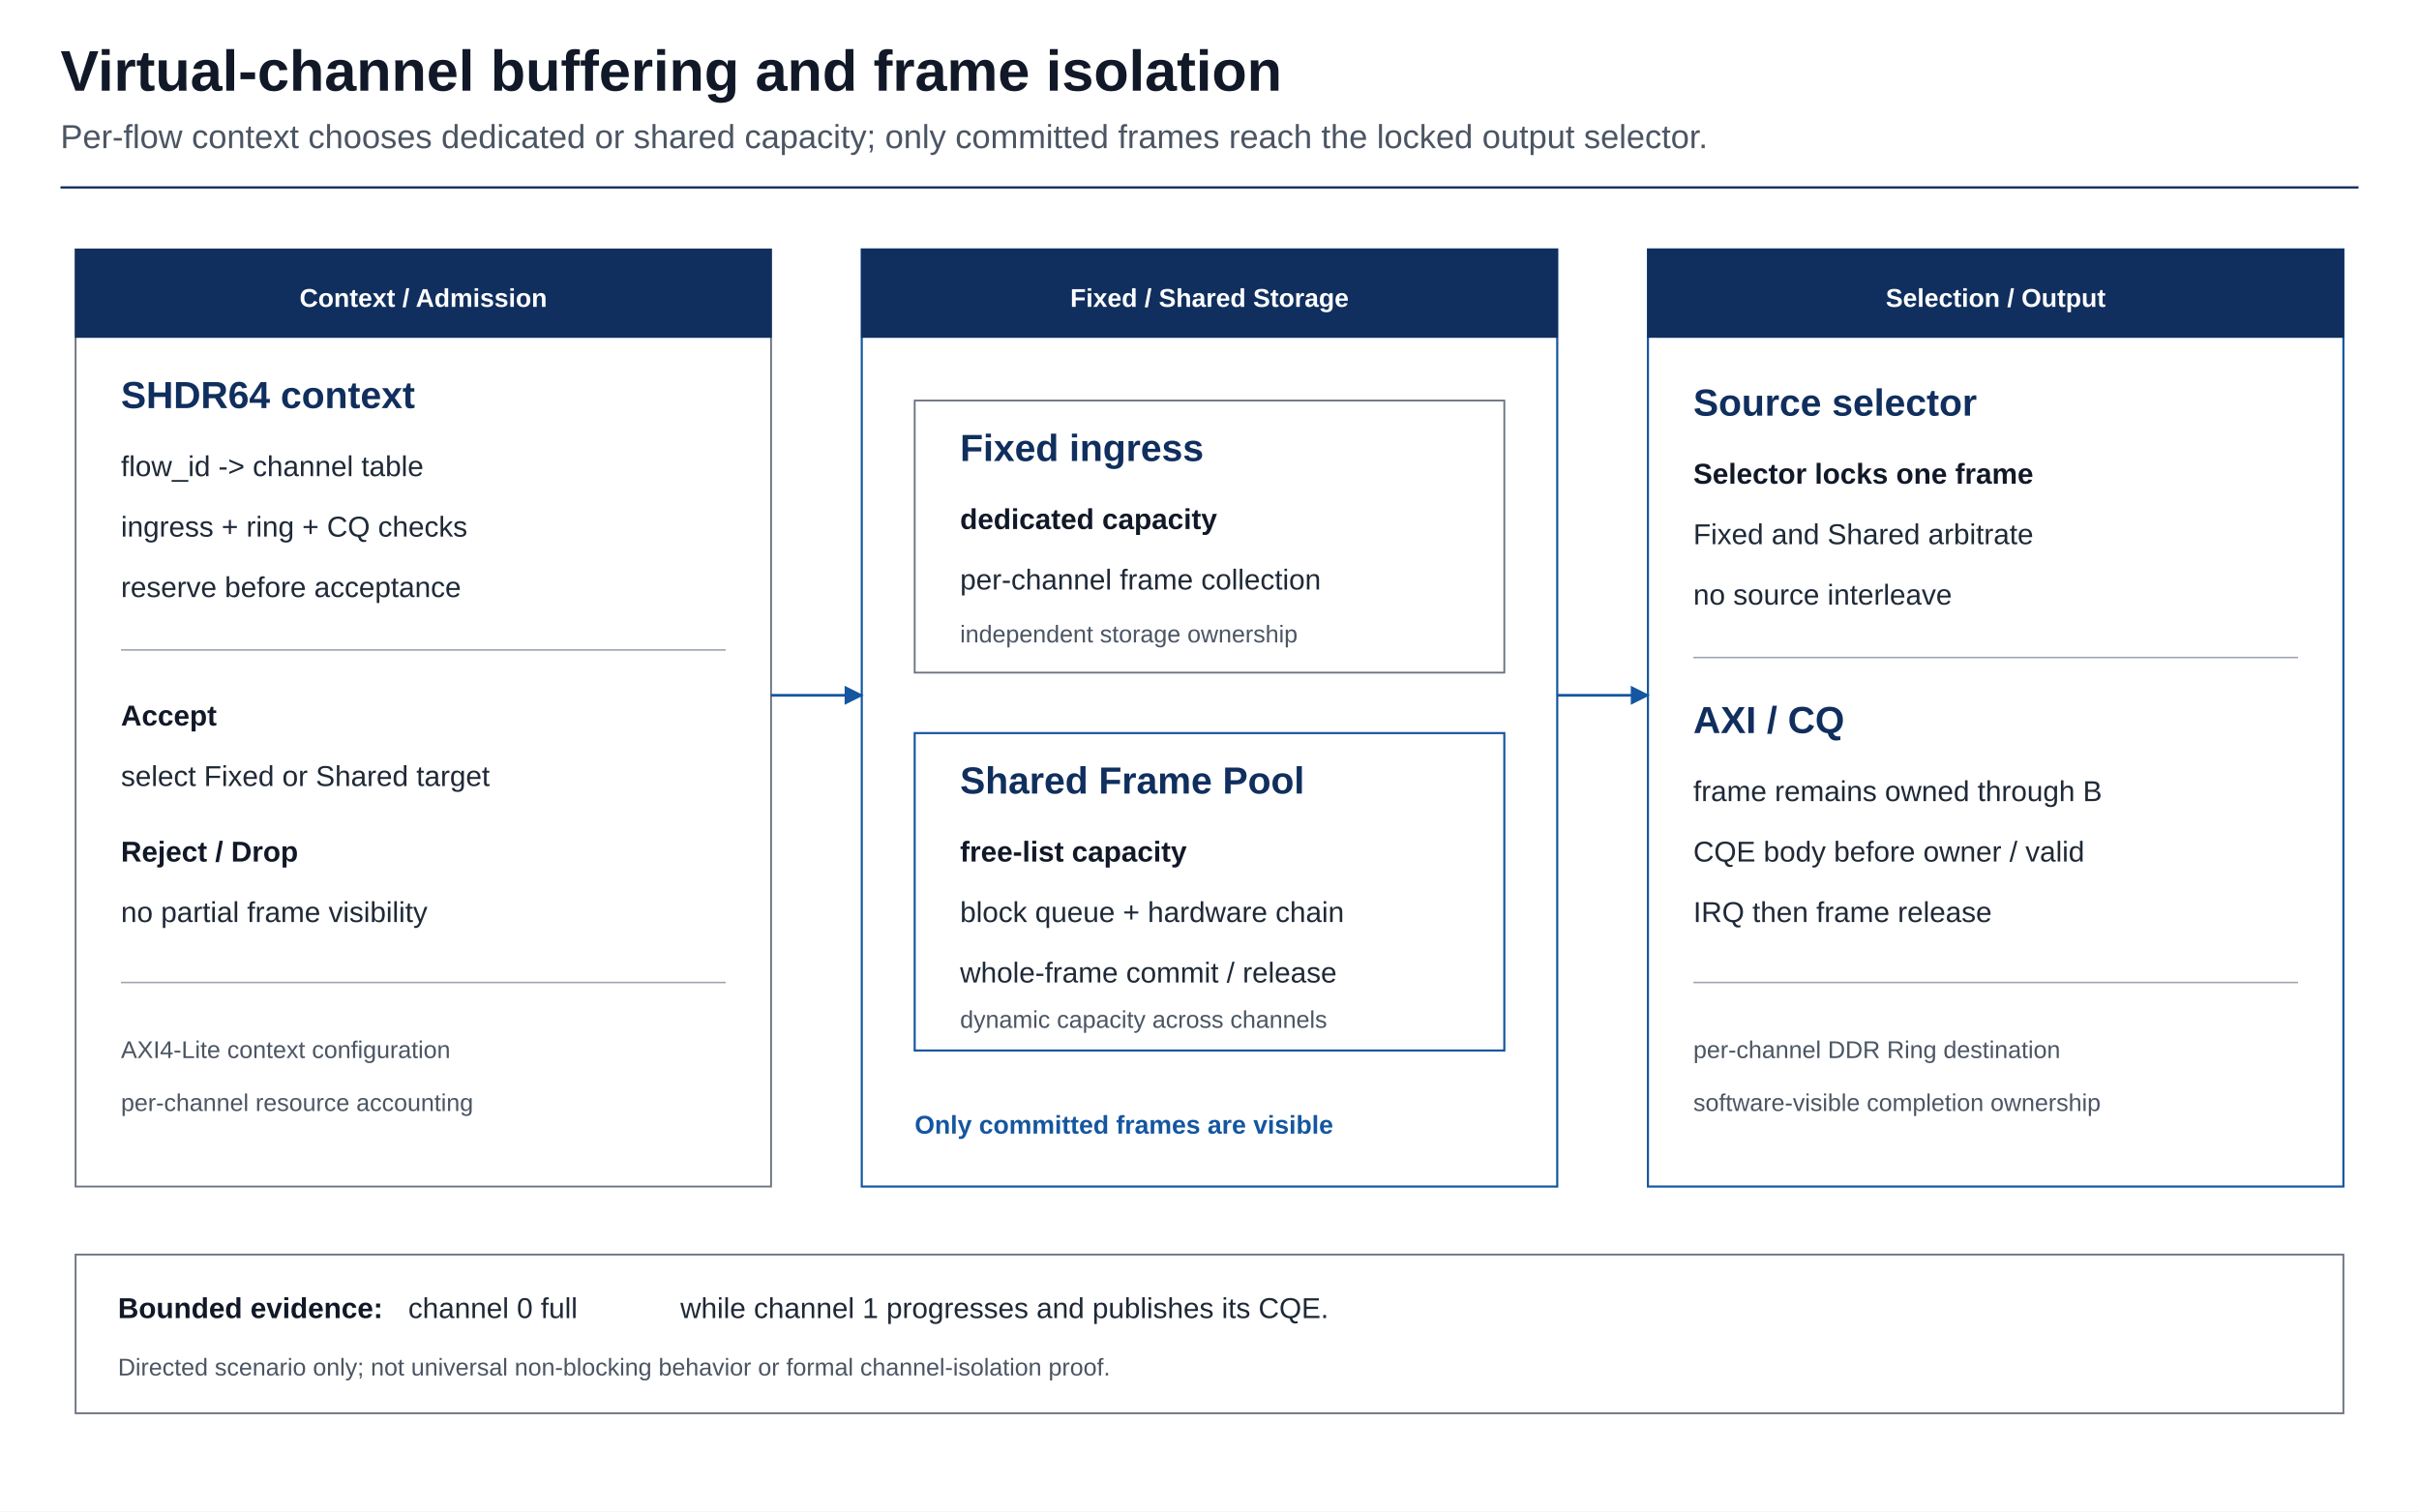
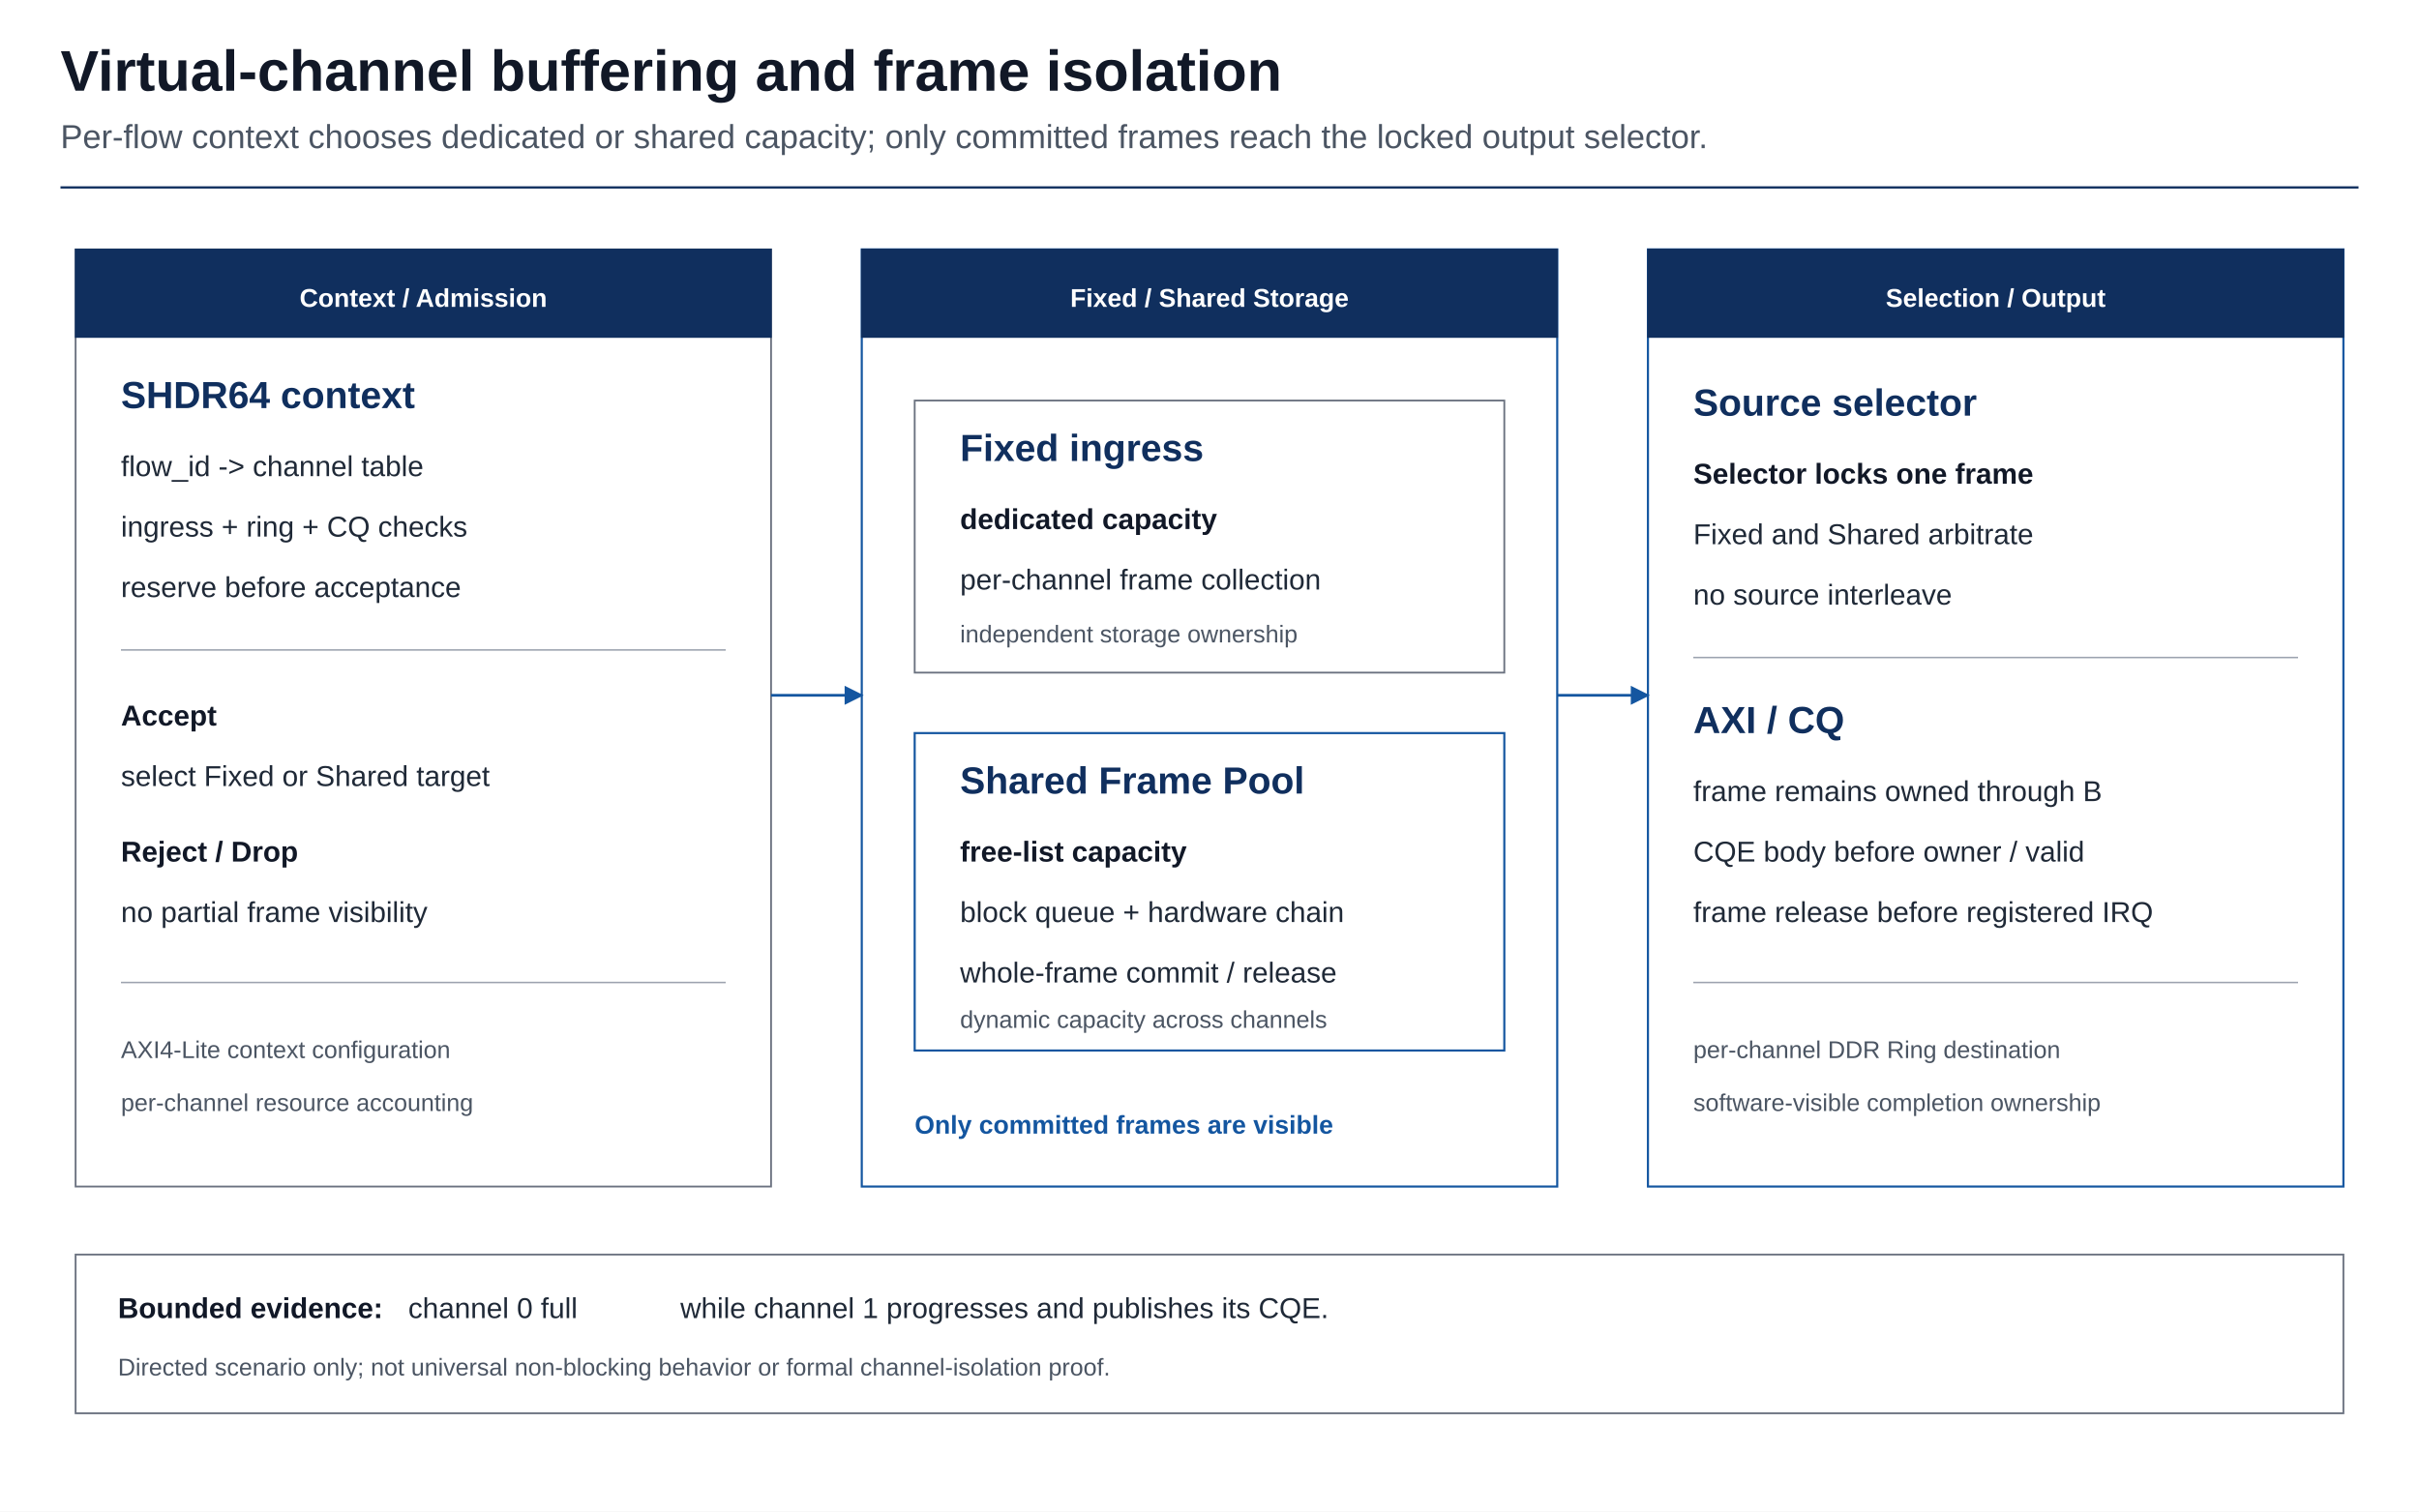
<svg xmlns="http://www.w3.org/2000/svg" width="1600" height="1000" viewBox="0 0 1600 1000" preserveAspectRatio="xMidYMid meet" role="img" aria-labelledby="title desc" data-theme-contract="mrtc-engineering-report">
  <defs>
    <marker id="arrow" viewBox="0 0 10 10" refX="9" refY="5" markerWidth="7" markerHeight="7" orient="auto">
      <path d="M0 0 L10 5 L0 10 z" fill="#6b7280" />
    </marker>
    <marker id="arrow-blue" viewBox="0 0 10 10" refX="9" refY="5" markerWidth="7" markerHeight="7" orient="auto">
      <path d="M0 0 L10 5 L0 10 z" fill="#1456a0" />
    </marker>
  </defs>
  <style>.title{font:700 38px Arial,Helvetica,sans-serif;fill:#111827}
    .subtitle{font:400 22px Arial,Helvetica,sans-serif;fill:#4b5563}
    .panel-title{font:700 25px Arial,Helvetica,sans-serif;fill:#102f5e}
    .section{font:700 22px Arial,Helvetica,sans-serif;fill:#111827}
    .body{font:400 19px Arial,Helvetica,sans-serif;fill:#1f2937}
    .body-bold{font:700 19px Arial,Helvetica,sans-serif;fill:#111827}
    .metric{font:700 23px Arial,Helvetica,sans-serif;fill:#1456a0}
    .small{font:400 16px Arial,Helvetica,sans-serif;fill:#4b5563}
    .foot{font:400 17px Arial,Helvetica,sans-serif;fill:#374151}
    .table-head{font:700 17px Arial,Helvetica,sans-serif;fill:#ffffff}
    .table-header{font:700 16px Arial,Helvetica,sans-serif;fill:#111827}
    .table{font:400 17px Arial,Helvetica,sans-serif;fill:#1f2937}
    .table-strong{font:700 17px Arial,Helvetica,sans-serif;fill:#1456a0}
    .rule{stroke:#102f5e;stroke-width:1.5}
    .thin{stroke:#9ca3af;stroke-width:1}
    .box{fill:#ffffff;stroke:#6b7280;stroke-width:1.2}
    .box-blue{fill:#ffffff;stroke:#1456a0;stroke-width:1.4}
    .panel-header{fill:#102f5e;stroke:#102f5e;stroke-width:1}
    .flow{fill:none;stroke:#6b7280;stroke-width:1.5;marker-end:url(#arrow)}
    .flow-blue{fill:none;stroke:#1456a0;stroke-width:1.8;marker-end:url(#arrow-blue)}
    .flow-return{fill:none;stroke:#1456a0;stroke-width:1.8;marker-end:url(#arrow-blue)}
    .boundary{fill:none;stroke:#8b9199;stroke-width:1.5;stroke-dasharray:8 6}
    .orange{fill:#b45309}
    .green{fill:#047857}</style>
  <rect width="1600" height="1000" fill="#ffffff" />
  <g data-layout-region="page-header">
    <rect data-layout-box="true" x="30" y="18" width="1540" height="112" fill="none" stroke="none" />
    <text x="40" y="60" class="title">Virtual-channel buffering and frame isolation</text>
    <text x="40" y="98" class="subtitle">Per-flow context chooses dedicated or shared capacity; only committed frames reach the locked output selector.</text>
    <line x1="40" y1="124" x2="1560" y2="124" class="rule" />
  </g>
  <g data-layout-region="virtual-context">
    <rect data-layout-box="true" x="50" y="165" width="460" height="620" class="box" />
    <rect x="50" y="165" width="460" height="58" class="panel-header" />
    <text x="280" y="203" text-anchor="middle" class="table-head">Context / Admission</text>
    <text x="80" y="270" class="panel-title">SHDR64 context</text>
    <text x="80" y="315" class="body">flow_id -&gt; channel table</text>
    <text x="80" y="355" class="body">ingress + ring + CQ checks</text>
    <text x="80" y="395" class="body">reserve before acceptance</text>
    <line x1="80" y1="430" x2="480" y2="430" class="thin" />
    <text x="80" y="480" class="body-bold">Accept</text>
    <text x="80" y="520" class="body">select Fixed or Shared target</text>
    <text x="80" y="570" class="body-bold">Reject / Drop</text>
    <text x="80" y="610" class="body">no partial frame visibility</text>
    <line x1="80" y1="650" x2="480" y2="650" class="thin" />
    <text x="80" y="700" class="small">AXI4-Lite context configuration</text>
    <text x="80" y="735" class="small">per-channel resource accounting</text>
  </g>
  <g data-layout-region="virtual-storage">
    <rect data-layout-box="true" x="570" y="165" width="460" height="620" class="box-blue" />
    <rect x="570" y="165" width="460" height="58" class="panel-header" />
    <text x="800" y="203" text-anchor="middle" class="table-head">Fixed / Shared Storage</text>
    <rect x="605" y="265" width="390" height="180" class="box" />
    <text x="635" y="305" class="panel-title">Fixed ingress</text>
    <text x="635" y="350" class="body-bold">dedicated capacity</text>
    <text x="635" y="390" class="body">per-channel frame collection</text>
    <text x="635" y="425" class="small">independent storage ownership</text>
    <rect x="605" y="485" width="390" height="210" class="box-blue" />
    <text x="635" y="525" class="panel-title">Shared Frame Pool</text>
    <text x="635" y="570" class="body-bold">free-list capacity</text>
    <text x="635" y="610" class="body">block queue + hardware chain</text>
    <text x="635" y="650" class="body">whole-frame commit / release</text>
    <text x="635" y="680" class="small">dynamic capacity across channels</text>
    <text x="605" y="750" class="table-strong">Only committed frames are visible</text>
  </g>
  <g data-layout-region="virtual-selector">
    <rect data-layout-box="true" x="1090" y="165" width="460" height="620" class="box-blue" />
    <rect x="1090" y="165" width="460" height="58" class="panel-header" />
    <text x="1320" y="203" text-anchor="middle" class="table-head">Selection / Output</text>
    <text x="1120" y="275" class="panel-title">Source selector</text>
    <text x="1120" y="320" class="body-bold">Selector locks one frame</text>
    <text x="1120" y="360" class="body">Fixed and Shared arbitrate</text>
    <text x="1120" y="400" class="body">no source interleave</text>
    <line x1="1120" y1="435" x2="1520" y2="435" class="thin" />
    <text x="1120" y="485" class="panel-title">AXI / CQ</text>
    <text x="1120" y="530" class="body">frame remains owned through B</text>
    <text x="1120" y="570" class="body">CQE body before owner / valid</text>
-     <text x="1120" y="610" class="body">IRQ then frame release</text>
+     <text x="1120" y="610" class="body">frame release before registered IRQ</text>
    <line x1="1120" y1="650" x2="1520" y2="650" class="thin" />
    <text x="1120" y="700" class="small">per-channel DDR Ring destination</text>
    <text x="1120" y="735" class="small">software-visible completion ownership</text>
  </g>
  <path d="M510 460 H570" class="flow-blue" />
  <path d="M1030 460 H1090" class="flow-blue" />
  <g data-layout-region="virtual-caveat">
    <rect data-layout-box="true" x="50" y="830" width="1500" height="105" class="box" />
    <text x="78" y="872" class="body-bold">Bounded evidence:</text>
    <text x="270" y="872" class="body">channel 0 full</text>
    <text x="450" y="872" class="body">while channel 1 progresses and publishes its CQE.</text>
    <text x="78" y="910" class="small">Directed scenario only; not universal non-blocking behavior or formal channel-isolation proof.</text>
  </g>
</svg>
